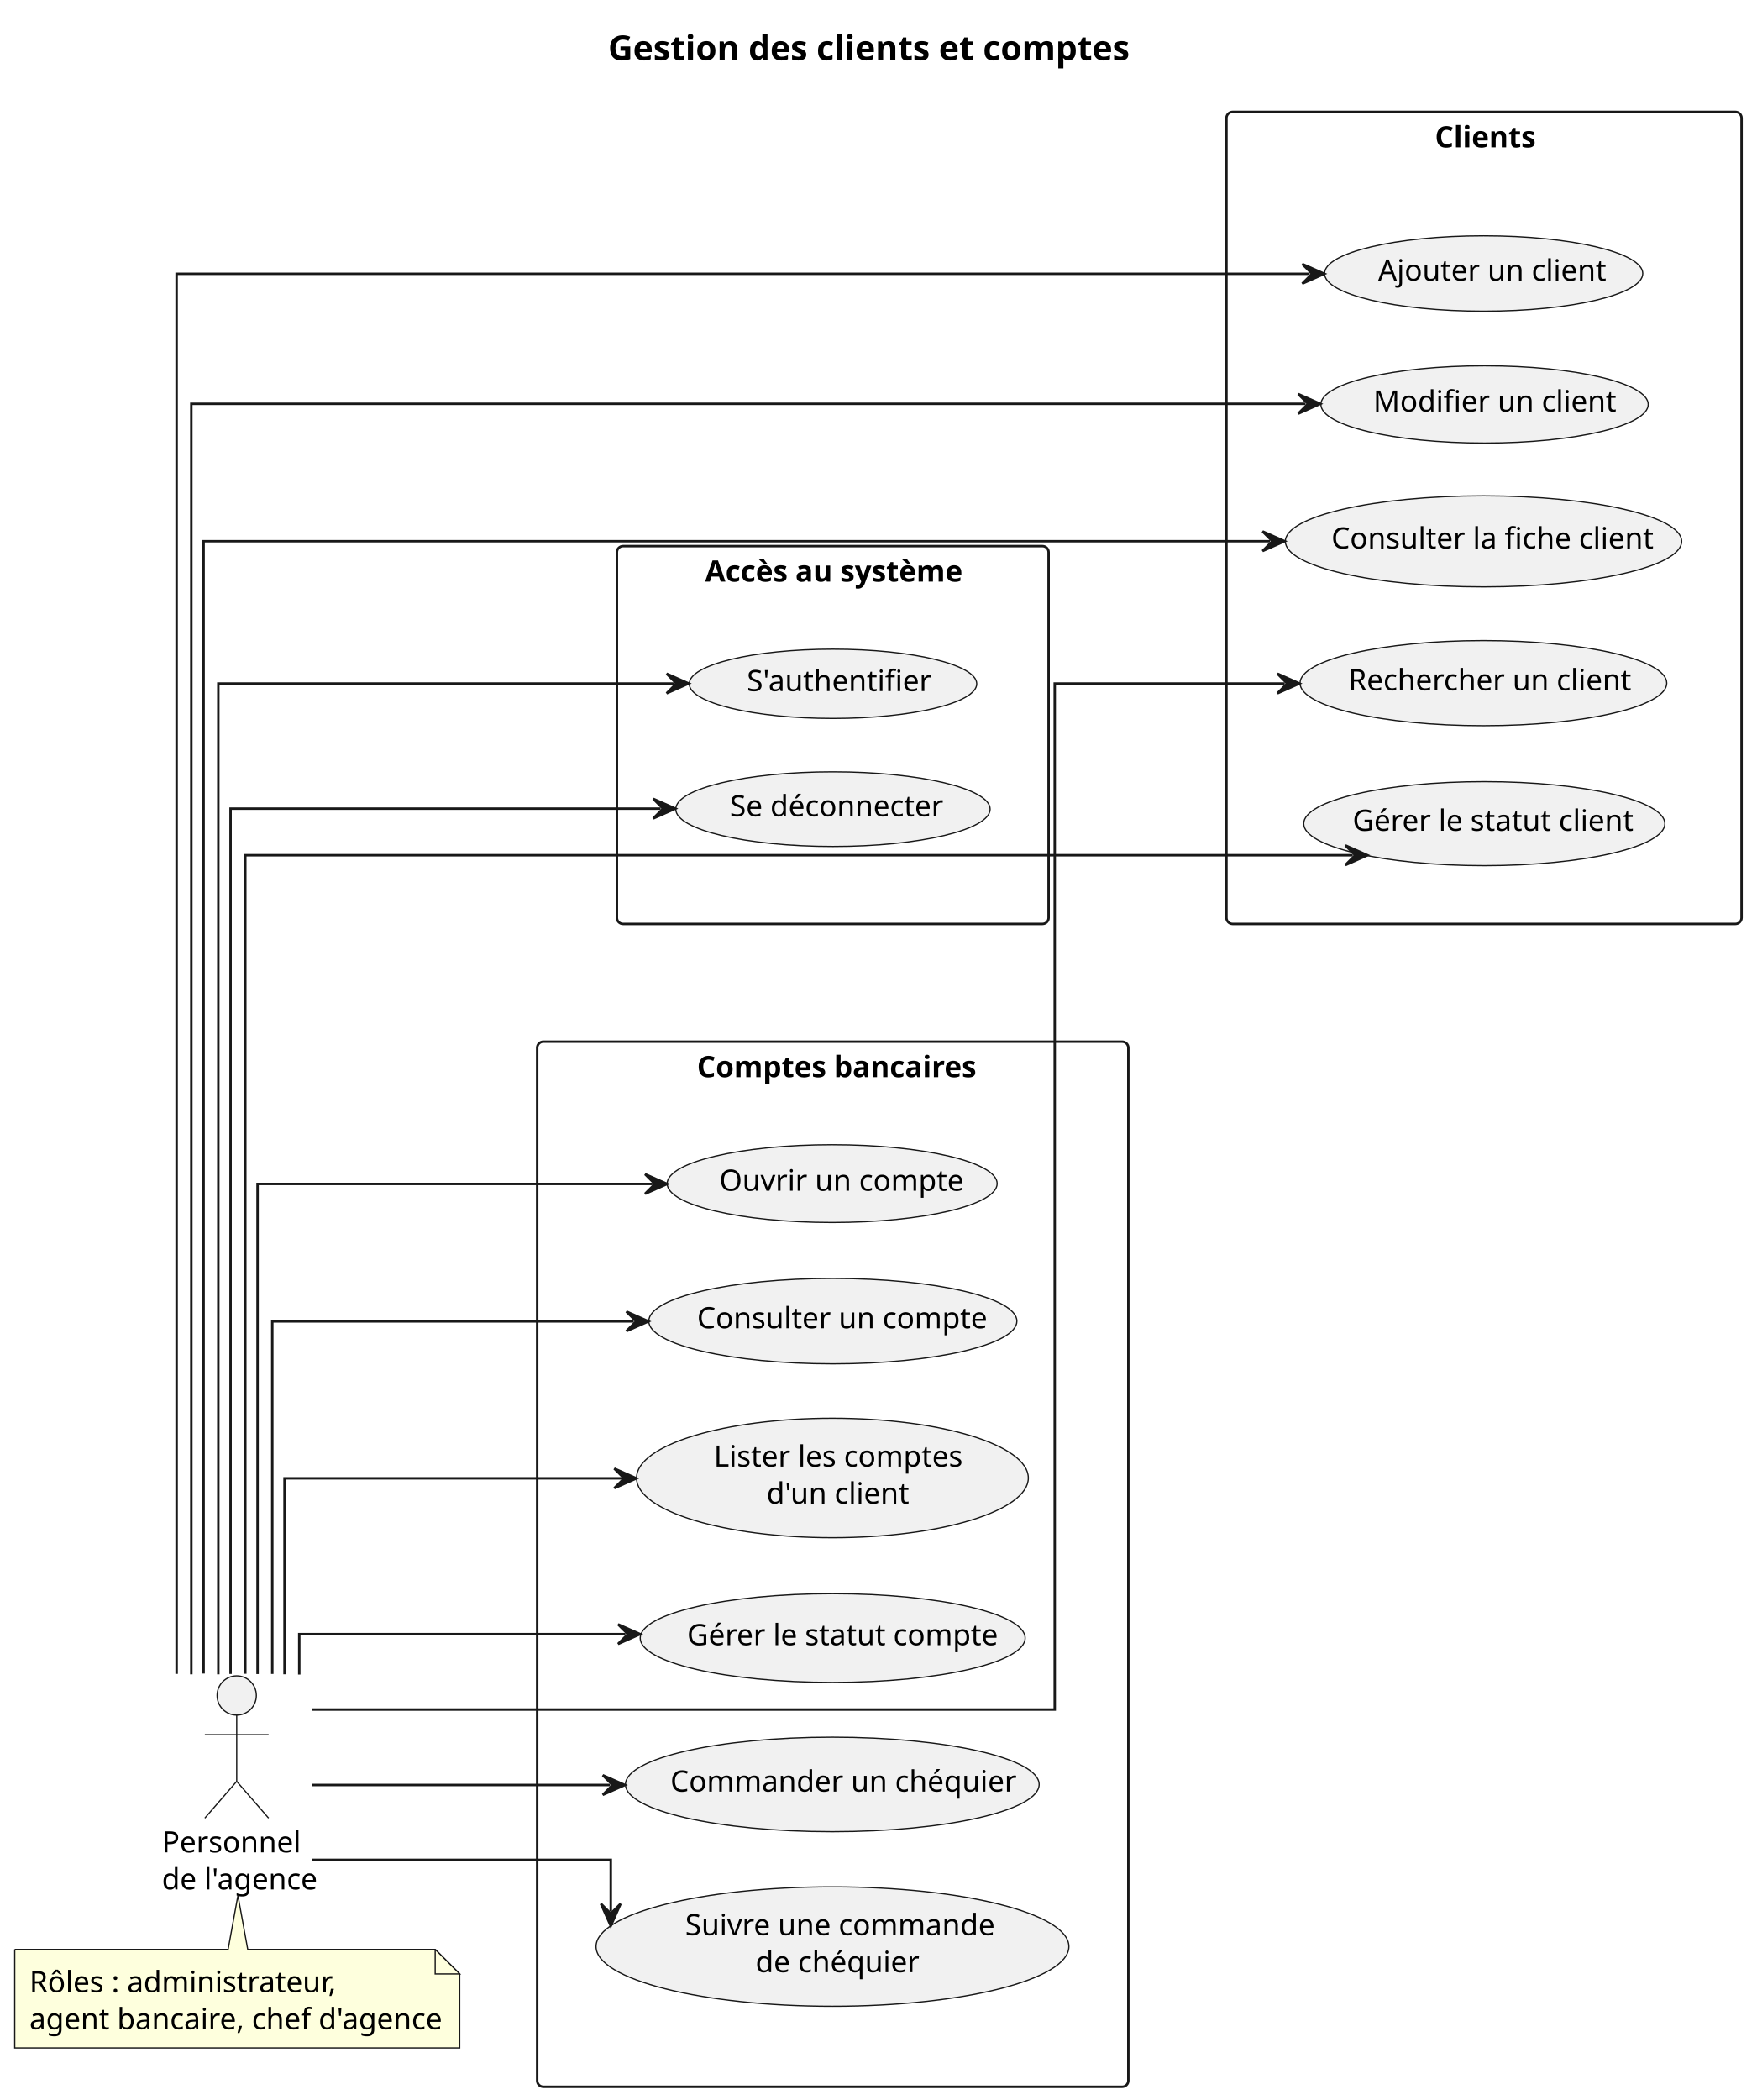
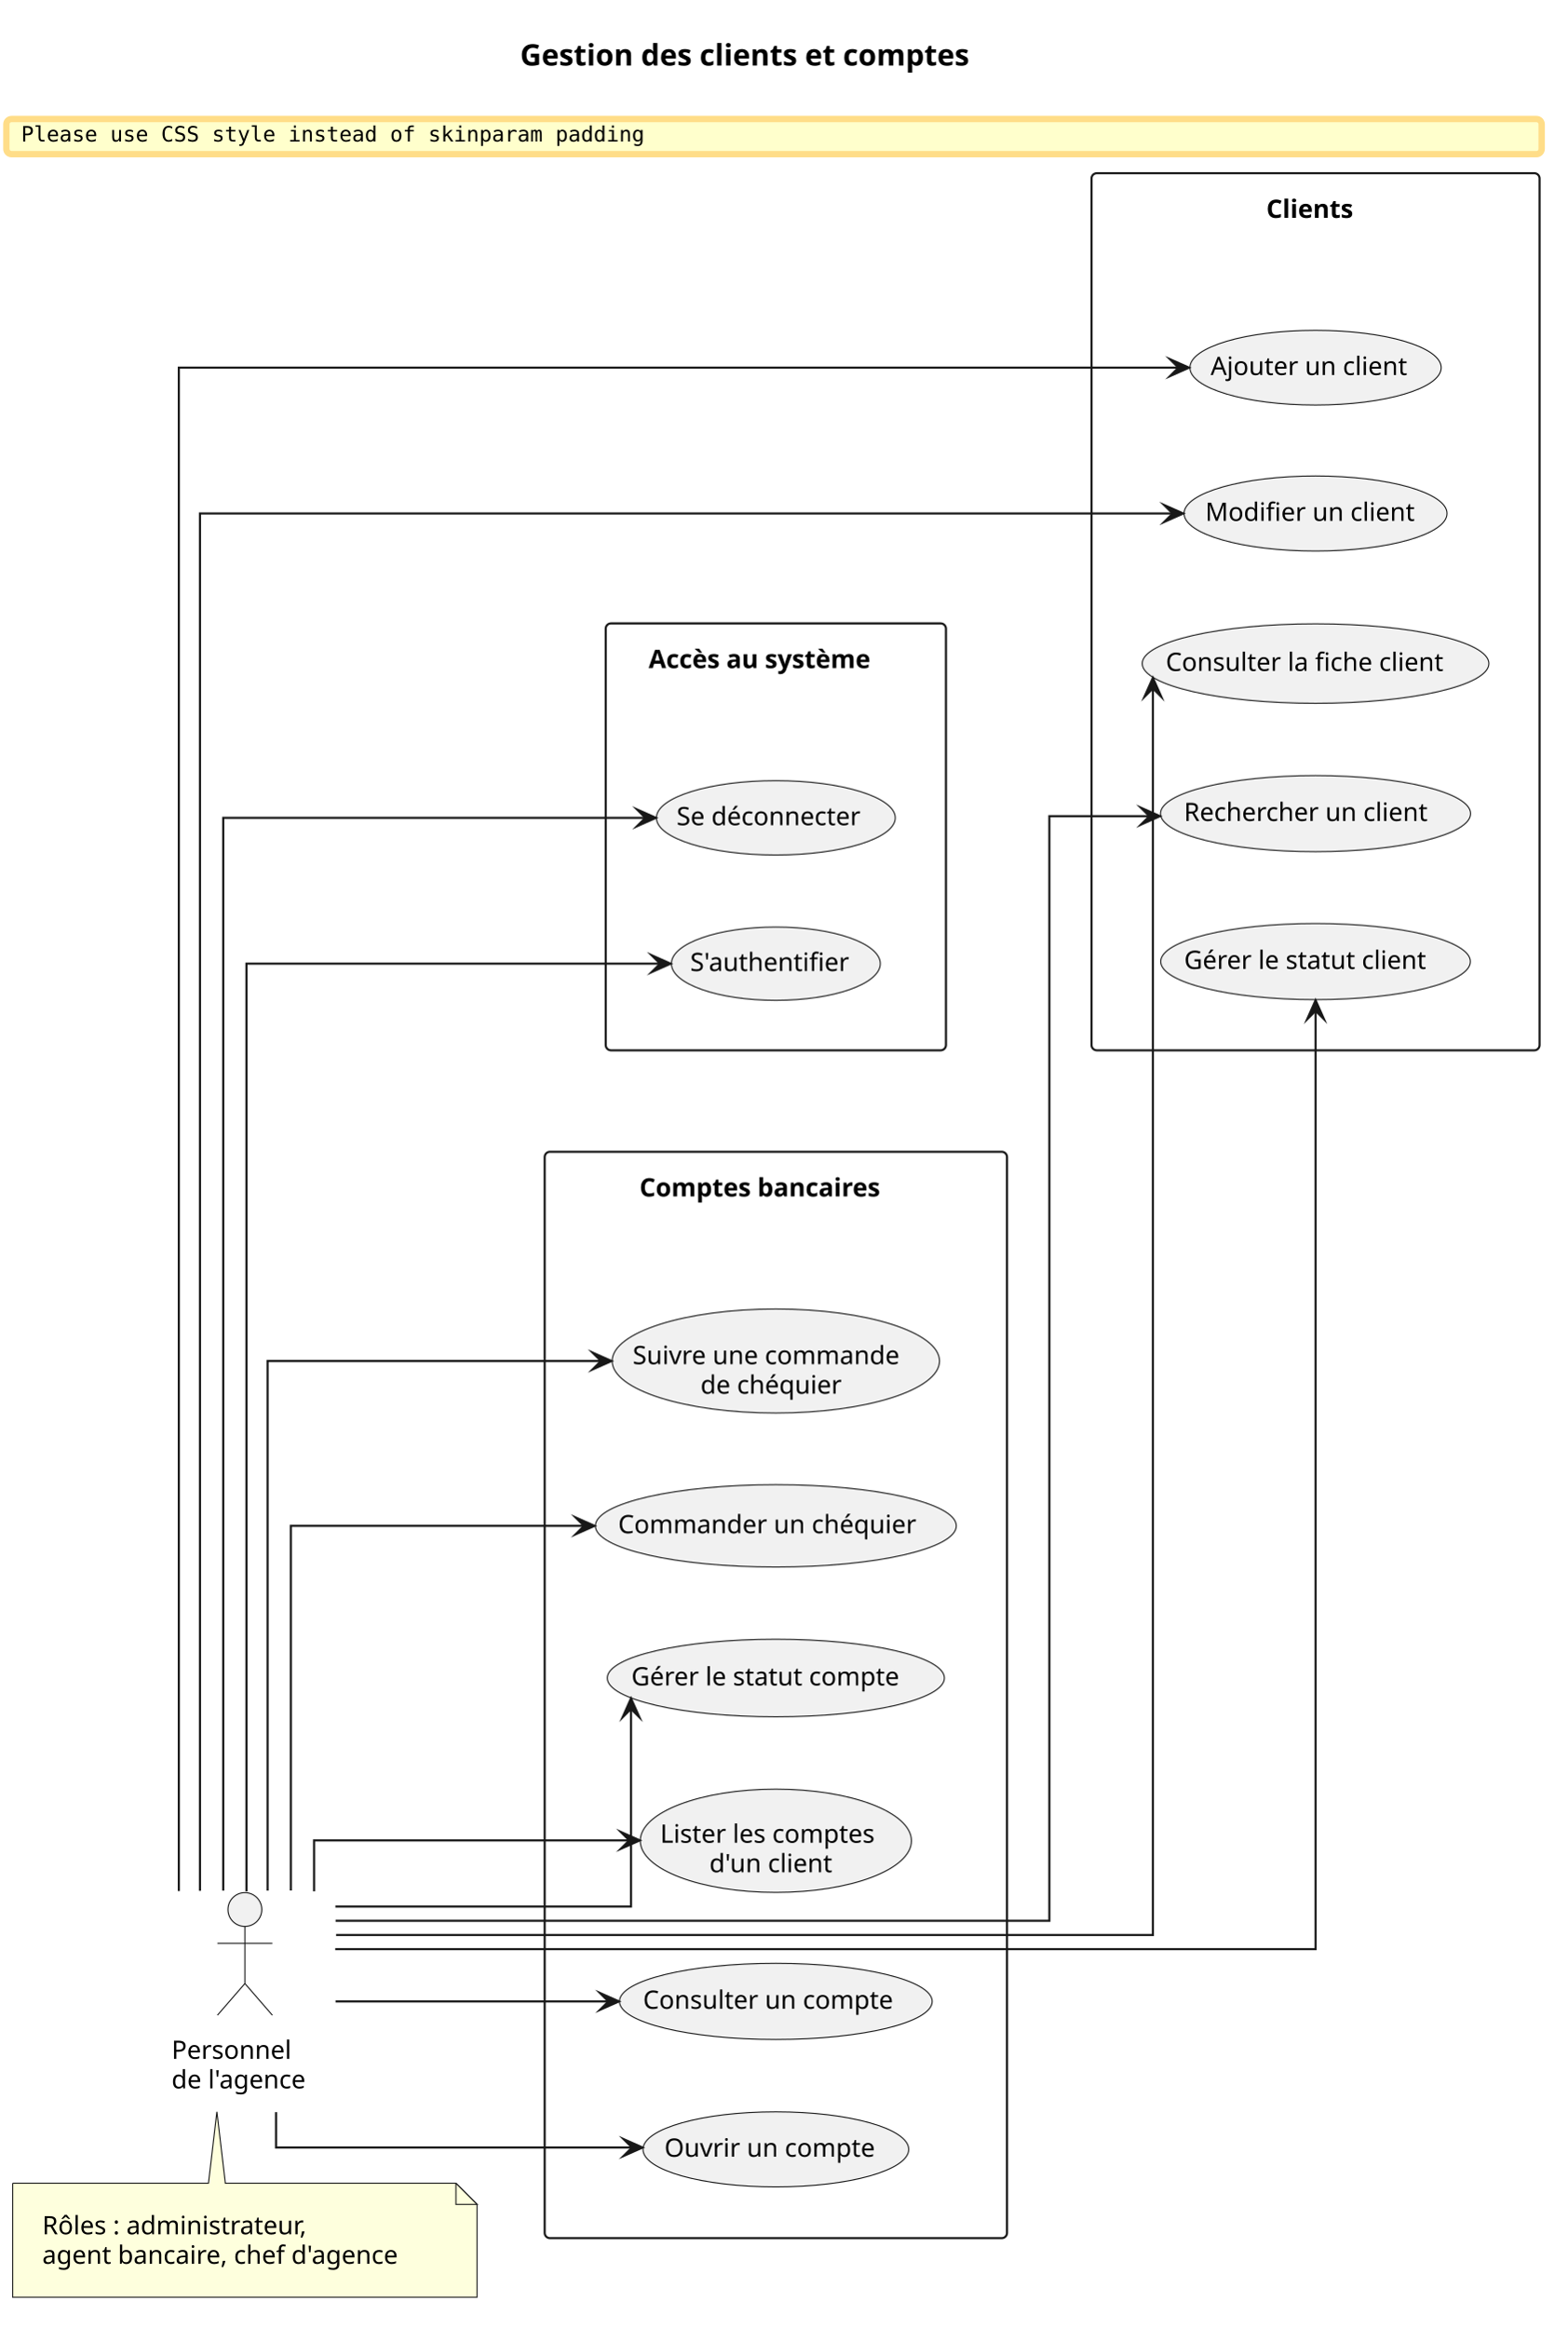
- <svg xmlns="http://www.w3.org/2000/svg" contentStyleType="text/css" height="856px" preserveAspectRatio="none" style="width:716px;height:856px;background:#FFFFFF;" version="1.1" viewBox="0 0 716 856" width="716px" zoomAndPan="magnify">
+ <svg xmlns="http://www.w3.org/2000/svg" version="1.1" data-diagram-type="DESCRIPTION" style="width:742px;height:1101px;background:#FFFFFF;" width="742px" height="1101px" viewBox="0 0 742 1101" zoomAndPan="magnify" preserveAspectRatio="none" contentStyleType="text/css">
  <defs />
  <g>
-     <text fill="#000000" font-family="sans-serif" font-size="14" font-weight="bold" lengthAdjust="spacing" textLength="206.172" x="247.914" y="24.533">Gestion des clients et comptes</text>
-     <g id="cluster_ACC">
-       <rect fill="none" height="154" rx="2.5" ry="2.5" style="stroke:#181818;stroke-width:1;" width="176" x="251.5" y="222.609" />
-       <text fill="#000000" font-family="sans-serif" font-size="12" font-weight="bold" lengthAdjust="spacing" textLength="104.068" x="287.466" y="237.066">Accès au système</text>
+     <g class="title" data-source-line="11">
+       <text x="246.135" y="30.995" fill="#000000" font-size="14" lengthAdjust="spacing" textLength="243.359" font-weight="700" font-family="sans-serif">Gestion des clients et comptes</text>
    </g>
-     <g id="cluster_CLI">
-       <rect fill="none" height="331" rx="2.5" ry="2.5" style="stroke:#181818;stroke-width:1;" width="210" x="500" y="45.609" />
-       <text fill="#000000" font-family="sans-serif" font-size="12" font-weight="bold" lengthAdjust="spacing" textLength="40.008" x="584.996" y="60.066">Clients</text>
+     <rect x="3" y="56.297" width="726.63" height="16.641" fill="#FFFFCC" style="stroke:#FFDD88;stroke-width:3;" rx="2.5" ry="2.5" />
+     <text x="10" y="66.938" fill="#000000" font-size="10" lengthAdjust="spacing" textLength="295.005" font-family="monospace">Please use CSS style instead of skinparam padding</text>
+     <g class="cluster" data-qualified-name="ACC" id="ent0005" data-source-line="21">
+       <rect x="286.66" y="294.938" width="161.03" height="202" fill="none" style="stroke:#181818;stroke-width:1;" rx="2.5" ry="2.5" />
+       <text x="306.967" y="316.076" fill="#000000" font-size="12" lengthAdjust="spacing" textLength="120.416" font-weight="700" font-family="sans-serif">Accès au système</text>
    </g>
-     <g id="cluster_CPT">
-       <rect fill="none" height="426" rx="2.5" ry="2.5" style="stroke:#181818;stroke-width:1;" width="241" x="219" y="424.609" />
-       <text fill="#000000" font-family="sans-serif" font-size="12" font-weight="bold" lengthAdjust="spacing" textLength="110.707" x="284.147" y="439.066">Comptes bancaires</text>
+     <g class="cluster" data-qualified-name="CLI" id="ent0008" data-source-line="25">
+       <rect x="516.59" y="81.938" width="212.04" height="415" fill="none" style="stroke:#181818;stroke-width:1;" rx="2.5" ry="2.5" />
+       <text x="599.313" y="103.076" fill="#000000" font-size="12" lengthAdjust="spacing" textLength="46.594" font-weight="700" font-family="sans-serif">Clients</text>
    </g>
-     <g id="elem_UC_LOGIN">
-       <ellipse cx="339.601" cy="278.73" fill="#F1F1F1" rx="58.601" ry="14.12" style="stroke:#181818;stroke-width:0.5;" />
-       <text fill="#000000" font-family="sans-serif" font-size="12" lengthAdjust="spacing" textLength="69.668" x="304.47" y="281.704">S'authentifier</text>
+     <g class="cluster" data-qualified-name="CPT" id="ent0015" data-source-line="34">
+       <rect x="257.77" y="544.938" width="218.82" height="514" fill="none" style="stroke:#181818;stroke-width:1;" rx="2.5" ry="2.5" />
+       <text x="302.633" y="566.076" fill="#000000" font-size="12" lengthAdjust="spacing" textLength="129.094" font-weight="700" font-family="sans-serif">Comptes bancaires</text>
    </g>
-     <g id="elem_UC_LOGOUT">
-       <ellipse cx="339.579" cy="329.825" fill="#F1F1F1" rx="64.079" ry="15.216" style="stroke:#181818;stroke-width:0.5;" />
-       <text fill="#000000" font-family="sans-serif" font-size="12" lengthAdjust="spacing" textLength="84.059" x="297.55" y="332.735">Se déconnecter</text>
+     <g class="entity" data-qualified-name="ACC.UC_LOGIN" id="ent0006" data-source-line="22">
+       <ellipse cx="367.18" cy="455.94" rx="49.43" ry="17.332" fill="#F1F1F1" style="stroke:#181818;stroke-width:0.5;" />
+       <text x="326.637" y="459.424" fill="#000000" font-size="12" lengthAdjust="spacing" textLength="81.088" font-family="sans-serif">S'authentifier</text>
    </g>
-     <g id="elem_UC_C_ADD">
-       <ellipse cx="604.866" cy="111.483" fill="#F1F1F1" rx="64.866" ry="15.373" style="stroke:#181818;stroke-width:0.5;" />
-       <text fill="#000000" font-family="sans-serif" font-size="12" lengthAdjust="spacing" textLength="86.051" x="561.84" y="114.393">Ajouter un client</text>
+     <g class="entity" data-qualified-name="ACC.UC_LOGOUT" id="ent0007" data-source-line="23">
+       <ellipse cx="367.179" cy="386.933" rx="56.519" ry="17.585" fill="#F1F1F1" style="stroke:#181818;stroke-width:0.5;" />
+       <text x="320.195" y="390.417" fill="#000000" font-size="12" lengthAdjust="spacing" textLength="93.967" font-family="sans-serif">Se déconnecter</text>
    </g>
-     <g id="elem_UC_C_EDIT">
-       <ellipse cx="605.227" cy="164.855" fill="#F1F1F1" rx="66.727" ry="15.745" style="stroke:#181818;stroke-width:0.5;" />
-       <text fill="#000000" font-family="sans-serif" font-size="12" lengthAdjust="spacing" textLength="90.709" x="559.873" y="167.765">Modifier un client</text>
+     <g class="entity" data-qualified-name="CLI.UC_C_ADD" id="ent0009" data-source-line="26">
+       <ellipse cx="622.611" cy="173.941" rx="59.461" ry="17.674" fill="#F1F1F1" style="stroke:#181818;stroke-width:0.5;" />
+       <text x="572.956" y="177.426" fill="#000000" font-size="12" lengthAdjust="spacing" textLength="99.311" font-family="sans-serif">Ajouter un client</text>
    </g>
-     <g id="elem_UC_C_VIEW">
-       <ellipse cx="604.795" cy="220.668" fill="#F1F1F1" rx="80.795" ry="18.559" style="stroke:#181818;stroke-width:0.5;" />
-       <text fill="#000000" font-family="sans-serif" font-size="12" lengthAdjust="spacing" textLength="124.061" x="542.764" y="223.578">Consulter la fiche client</text>
+     <g class="entity" data-qualified-name="CLI.UC_C_EDIT" id="ent0010" data-source-line="27">
+       <ellipse cx="622.61" cy="242.938" rx="62.22" ry="17.75" fill="#F1F1F1" style="stroke:#181818;stroke-width:0.5;" />
+       <text x="570.45" y="246.422" fill="#000000" font-size="12" lengthAdjust="spacing" textLength="104.32" font-family="sans-serif">Modifier un client</text>
    </g>
-     <g id="elem_UC_C_SEARCH">
-       <ellipse cx="604.752" cy="278.46" fill="#F1F1F1" rx="74.752" ry="17.35" style="stroke:#181818;stroke-width:0.5;" />
-       <text fill="#000000" font-family="sans-serif" font-size="12" lengthAdjust="spacing" textLength="110.057" x="549.724" y="281.37">Rechercher un client</text>
+     <g class="entity" data-qualified-name="CLI.UC_C_VIEW" id="ent0011" data-source-line="28">
+       <ellipse cx="622.612" cy="313.942" rx="82.022" ry="18.804" fill="#F1F1F1" style="stroke:#181818;stroke-width:0.5;" />
+       <text x="551.725" y="317.426" fill="#000000" font-size="12" lengthAdjust="spacing" textLength="141.773" font-family="sans-serif">Consulter la fiche client</text>
    </g>
-     <g id="elem_UC_C_STATUS">
-       <ellipse cx="605.117" cy="335.733" fill="#F1F1F1" rx="73.617" ry="17.123" style="stroke:#181818;stroke-width:0.5;" />
-       <text fill="#000000" font-family="sans-serif" font-size="12" lengthAdjust="spacing" textLength="107.379" x="551.427" y="338.643">Gérer le statut client</text>
+     <g class="entity" data-qualified-name="CLI.UC_C_SEARCH" id="ent0012" data-source-line="29">
+       <ellipse cx="622.609" cy="384.941" rx="73.369" ry="18.003" fill="#F1F1F1" style="stroke:#181818;stroke-width:0.5;" />
+       <text x="560.33" y="388.425" fill="#000000" font-size="12" lengthAdjust="spacing" textLength="124.559" font-family="sans-serif">Rechercher un client</text>
    </g>
-     <g id="elem_UC_A_OPEN">
-       <ellipse cx="339.262" cy="482.462" fill="#F1F1F1" rx="67.262" ry="15.852" style="stroke:#181818;stroke-width:0.5;" />
-       <text fill="#000000" font-family="sans-serif" font-size="12" lengthAdjust="spacing" textLength="92.033" x="293.245" y="485.372">Ouvrir un compte</text>
+     <g class="entity" data-qualified-name="CLI.UC_C_STATUS" id="ent0013" data-source-line="30">
+       <ellipse cx="622.609" cy="454.939" rx="73.269" ry="18.002" fill="#F1F1F1" style="stroke:#181818;stroke-width:0.5;" />
+       <text x="560.42" y="458.423" fill="#000000" font-size="12" lengthAdjust="spacing" textLength="124.377" font-family="sans-serif">Gérer le statut client</text>
    </g>
-     <g id="elem_UC_A_VIEW">
-       <ellipse cx="339.536" cy="538.517" fill="#F1F1F1" rx="75.036" ry="17.407" style="stroke:#181818;stroke-width:0.5;" />
-       <text fill="#000000" font-family="sans-serif" font-size="12" lengthAdjust="spacing" textLength="110.725" x="284.174" y="541.427">Consulter un compte</text>
+     <g class="entity" data-qualified-name="CPT.UC_A_OPEN" id="ent0016" data-source-line="35">
+       <ellipse cx="367.185" cy="1016.935" rx="62.885" ry="17.768" fill="#F1F1F1" style="stroke:#181818;stroke-width:0.5;" />
+       <text x="314.421" y="1020.419" fill="#000000" font-size="12" lengthAdjust="spacing" textLength="105.527" font-family="sans-serif">Ouvrir un compte</text>
    </g>
-     <g id="elem_UC_A_LIST">
-       <ellipse cx="339.365" cy="602.455" fill="#F1F1F1" rx="79.865" ry="24.346" style="stroke:#181818;stroke-width:0.5;" />
-       <text fill="#000000" font-family="sans-serif" font-size="12" lengthAdjust="spacing" textLength="96.703" x="291.013" y="597.818">Lister les comptes</text>
-       <text fill="#000000" font-family="sans-serif" font-size="12" lengthAdjust="spacing" textLength="53.66" x="312.535" y="612.912">d'un client</text>
+     <g class="entity" data-qualified-name="CPT.UC_A_VIEW" id="ent0017" data-source-line="36">
+       <ellipse cx="367.175" cy="946.933" rx="74.005" ry="18.016" fill="#F1F1F1" style="stroke:#181818;stroke-width:0.5;" />
+       <text x="304.319" y="950.418" fill="#000000" font-size="12" lengthAdjust="spacing" textLength="125.713" font-family="sans-serif">Consulter un compte</text>
    </g>
-     <g id="elem_UC_A_STATUS">
-       <ellipse cx="339.469" cy="667.703" fill="#F1F1F1" rx="78.469" ry="18.094" style="stroke:#181818;stroke-width:0.5;" />
-       <text fill="#000000" font-family="sans-serif" font-size="12" lengthAdjust="spacing" textLength="118.717" x="280.111" y="670.613">Gérer le statut compte</text>
+     <g class="entity" data-qualified-name="CPT.UC_A_LIST" id="ent0018" data-source-line="37">
+       <ellipse cx="367.184" cy="870.939" rx="64.174" ry="24.421" fill="#F1F1F1" style="stroke:#181818;stroke-width:0.5;" />
+       <text x="312.446" y="871.843" fill="#000000" font-size="12" lengthAdjust="spacing" textLength="109.477" font-family="sans-serif">Lister les comptes</text>
+       <text x="335.734" y="885.812" fill="#000000" font-size="12" lengthAdjust="spacing" textLength="62.9" font-family="sans-serif">d'un client</text>
    </g>
-     <g id="elem_UC_CHQ_ORDER">
-       <ellipse cx="339.32" cy="727.373" fill="#F1F1F1" rx="84.32" ry="19.264" style="stroke:#181818;stroke-width:0.5;" />
-       <text fill="#000000" font-family="sans-serif" font-size="12" lengthAdjust="spacing" textLength="132.07" x="273.285" y="730.284">Commander un chéquier</text>
+     <g class="entity" data-qualified-name="CPT.UC_A_STATUS" id="ent0019" data-source-line="38">
+       <ellipse cx="367.178" cy="793.933" rx="79.778" ry="18.355" fill="#F1F1F1" style="stroke:#181818;stroke-width:0.5;" />
+       <text x="298.802" y="797.417" fill="#000000" font-size="12" lengthAdjust="spacing" textLength="136.752" font-family="sans-serif">Gérer le statut compte</text>
    </g>
-     <g id="elem_UC_CHQ_TRACK">
-       <ellipse cx="339.384" cy="793.455" fill="#F1F1F1" rx="96.384" ry="24.346" style="stroke:#181818;stroke-width:0.5;" />
-       <text fill="#000000" font-family="sans-serif" font-size="12" lengthAdjust="spacing" textLength="120.064" x="279.351" y="788.818">Suivre une commande</text>
-       <text fill="#000000" font-family="sans-serif" font-size="12" lengthAdjust="spacing" textLength="62.713" x="308.027" y="803.912">de chéquier</text>
+     <g class="entity" data-qualified-name="CPT.UC_CHQ_ORDER" id="ent0020" data-source-line="39">
+       <ellipse cx="367.18" cy="721.94" rx="85.41" ry="19.482" fill="#F1F1F1" style="stroke:#181818;stroke-width:0.5;" />
+       <text x="292.535" y="725.424" fill="#000000" font-size="12" lengthAdjust="spacing" textLength="149.291" font-family="sans-serif">Commander un chéquier</text>
    </g>
-     <g id="elem_personnel">
-       <ellipse cx="96.504" cy="691.109" fill="#F1F1F1" rx="8" ry="8" style="stroke:#181818;stroke-width:0.5;" />
-       <path d="M96.504,699.109 L96.504,726.109 M83.504,707.109 L109.504,707.109 M96.504,726.109 L83.504,741.109 M96.504,726.109 L109.504,741.109 " fill="none" style="stroke:#181818;stroke-width:0.5;" />
-       <text fill="#000000" font-family="sans-serif" font-size="12" lengthAdjust="spacing" textLength="54.035" x="66" y="755.066">Personnel</text>
-       <text fill="#000000" font-family="sans-serif" font-size="12" lengthAdjust="spacing" textLength="61.008" x="66" y="770.16">de l'agence</text>
+     <g class="entity" data-qualified-name="CPT.UC_CHQ_TRACK" id="ent0021" data-source-line="40">
+       <ellipse cx="367.175" cy="643.937" rx="77.465" ry="24.6" fill="#F1F1F1" style="stroke:#181818;stroke-width:0.5;" />
+       <text x="299.438" y="645.434" fill="#000000" font-size="12" lengthAdjust="spacing" textLength="135.475" font-family="sans-serif">Suivre une commande</text>
+       <text x="331.538" y="659.403" fill="#000000" font-size="12" lengthAdjust="spacing" textLength="71.273" font-family="sans-serif">de chéquier</text>
    </g>
-     <g id="elem_GMN3">
-       <path d="M6,794.609 L6,834.797 A0,0 0 0 0 6,834.797 L187.412,834.797 A0,0 0 0 0 187.412,834.797 L187.412,804.609 L177.412,794.609 L101,794.609 L97,772.639 L93,794.609 L6,794.609 A0,0 0 0 0 6,794.609 " fill="#FEFFDD" style="stroke:#181818;stroke-width:0.5;" />
-       <path d="M177.412,794.609 L177.412,804.609 L187.412,804.609 L177.412,794.609 " fill="#FEFFDD" style="stroke:#181818;stroke-width:0.5;" />
-       <text fill="#000000" font-family="sans-serif" font-size="12" lengthAdjust="spacing" textLength="120.047" x="12" y="812.066">Rôles : administrateur,</text>
-       <text fill="#000000" font-family="sans-serif" font-size="12" lengthAdjust="spacing" textLength="160.412" x="12" y="827.16">agent bancaire, chef d'agence</text>
+     <g class="entity" data-qualified-name="personnel" id="ent0001" data-source-line="13">
+       <ellipse cx="115.883" cy="903.467" rx="8" ry="8" fill="#F1F1F1" style="stroke:#181818;stroke-width:0.5;" />
+       <path d="M115.883,911.467 L115.883,938.467 M102.883,919.467 L128.883,919.467 M115.883,938.467 L102.883,953.467 M115.883,938.467 L128.883,953.467" style="stroke:#181818;stroke-width:0.5;" fill="none" />
+       <text x="81.19" y="974.106" fill="#000000" font-size="12" lengthAdjust="spacing" textLength="59.074" font-family="sans-serif">Personnel</text>
+       <text x="81.19" y="988.075" fill="#000000" font-size="12" lengthAdjust="spacing" textLength="69.387" font-family="sans-serif">de l'agence</text>
    </g>
-     <g id="link_personnel_UC_LOGIN">
-       <path d="M89,682.499 C89,568.639 89,278.609 89,278.609 C89,278.609 200.73,278.609 274.77,278.609 " fill="none" id="personnel-to-UC_LOGIN" style="stroke:#181818;stroke-width:1;" />
-       <polygon fill="#181818" points="280.77,278.609,271.77,274.609,275.77,278.609,271.77,282.609,280.77,278.609" style="stroke:#181818;stroke-width:1;" />
+     <g class="entity" data-qualified-name="GMN2" id="ent0003" data-source-line="15">
+       <path d="M6,1032.967 L6,1086.905 A0,0 0 0 0 6,1086.905 L225.766,1086.905 A0,0 0 0 0 225.766,1086.905 L225.766,1042.967 L215.766,1032.967 L106.63,1032.967 L102.63,999.138 L98.63,1032.967 L6,1032.967 A0,0 0 0 0 6,1032.967" style="stroke:#181818;stroke-width:0.5;" fill="#FEFFDD" />
+       <path d="M215.766,1032.967 L215.766,1042.967 L225.766,1042.967 L215.766,1032.967" style="stroke:#181818;stroke-width:0.5;" fill="#FEFFDD" />
+       <text x="20" y="1057.106" fill="#000000" font-size="12" lengthAdjust="spacing" textLength="136.94" font-family="sans-serif">Rôles : administrateur,</text>
+       <text x="20" y="1071.075" fill="#000000" font-size="12" lengthAdjust="spacing" textLength="182.766" font-family="sans-serif">agent bancaire, chef d'agence</text>
    </g>
-     <g id="link_personnel_UC_LOGOUT">
-       <path d="M94,682.339 C94,578.029 94,329.609 94,329.609 C94,329.609 196.58,329.609 269.32,329.609 " fill="none" id="personnel-to-UC_LOGOUT" style="stroke:#181818;stroke-width:1;" />
-       <polygon fill="#181818" points="275.32,329.609,266.32,325.609,270.32,329.609,266.32,333.609,275.32,329.609" style="stroke:#181818;stroke-width:1;" />
+     <g class="link" data-entity-1="ent0001" data-entity-2="ent0006" id="lnk23" data-source-line="45" data-link-type="dependency">
+       <path d="M116.63,894.857 C116.63,768.487 116.63,455.938 116.63,455.938 C116.63,455.938 239.31,455.938 312.38,455.938" style="stroke:#181818;stroke-width:1;" fill="none" id="personnel-to-UC_LOGIN" />
+       <polygon points="317.38,455.938,308.38,451.938,312.38,455.938,308.38,459.938,317.38,455.938" fill="#181818" style="stroke:#181818;stroke-width:1;stroke-linejoin:miter;stroke-miterlimit:10;" />
    </g>
-     <g id="link_personnel_UC_C_ADD">
-       <path d="M72,682.309 C72,540.059 72,111.609 72,111.609 C72,111.609 391.72,111.609 533.91,111.609 " fill="none" id="personnel-to-UC_C_ADD" style="stroke:#181818;stroke-width:1;" />
-       <polygon fill="#181818" points="539.91,111.609,530.91,107.609,534.91,111.609,530.91,115.609,539.91,111.609" style="stroke:#181818;stroke-width:1;" />
+     <g class="link" data-entity-1="ent0001" data-entity-2="ent0007" id="lnk24" data-source-line="46" data-link-type="dependency">
+       <path d="M105.63,894.508 C105.63,755.298 105.63,386.938 105.63,386.938 C105.63,386.938 228.5,386.938 305.42,386.938" style="stroke:#181818;stroke-width:1;" fill="none" id="personnel-to-UC_LOGOUT" />
+       <polygon points="310.42,386.938,301.42,382.938,305.42,386.938,301.42,390.938,310.42,386.938" fill="#181818" style="stroke:#181818;stroke-width:1;stroke-linejoin:miter;stroke-miterlimit:10;" />
    </g>
-     <g id="link_personnel_UC_C_EDIT">
-       <path d="M78,682.489 C78,548.889 78,164.609 78,164.609 C78,164.609 390.45,164.609 532.26,164.609 " fill="none" id="personnel-to-UC_C_EDIT" style="stroke:#181818;stroke-width:1;" />
-       <polygon fill="#181818" points="538.26,164.609,529.26,160.609,533.26,164.609,529.26,168.609,538.26,164.609" style="stroke:#181818;stroke-width:1;" />
+     <g class="link" data-entity-1="ent0001" data-entity-2="ent0009" id="lnk25" data-source-line="47" data-link-type="dependency">
+       <path d="M84.63,894.717 C84.63,721.067 84.63,173.938 84.63,173.938 C84.63,173.938 417.49,173.938 557.72,173.938" style="stroke:#181818;stroke-width:1;" fill="none" id="personnel-to-UC_C_ADD" />
+       <polygon points="562.72,173.938,553.72,169.938,557.72,173.938,553.72,177.938,562.72,173.938" fill="#181818" style="stroke:#181818;stroke-width:1;stroke-linejoin:miter;stroke-miterlimit:10;" />
    </g>
-     <g id="link_personnel_UC_C_VIEW">
-       <path d="M83,682.169 C83,557.729 83,220.609 83,220.609 C83,220.609 371.01,220.609 517.72,220.609 " fill="none" id="personnel-to-UC_C_VIEW" style="stroke:#181818;stroke-width:1;" />
-       <polygon fill="#181818" points="523.72,220.609,514.72,216.609,518.72,220.609,514.72,224.609,523.72,220.609" style="stroke:#181818;stroke-width:1;" />
+     <g class="link" data-entity-1="ent0001" data-entity-2="ent0010" id="lnk26" data-source-line="48" data-link-type="dependency">
+       <path d="M94.63,894.597 C94.63,731.447 94.63,242.938 94.63,242.938 C94.63,242.938 415.11,242.938 554.97,242.938" style="stroke:#181818;stroke-width:1;" fill="none" id="personnel-to-UC_C_EDIT" />
+       <polygon points="559.97,242.938,550.97,238.938,554.97,242.938,550.97,246.938,559.97,242.938" fill="#181818" style="stroke:#181818;stroke-width:1;stroke-linejoin:miter;stroke-miterlimit:10;" />
    </g>
-     <g id="link_personnel_UC_C_SEARCH">
-       <path d="M127.28,696.859 C209.84,696.859 430,696.859 430,696.859 C430,696.859 430,278.609 430,278.609 C430,278.609 476.34,278.609 523.77,278.609 " fill="none" id="personnel-to-UC_C_SEARCH" style="stroke:#181818;stroke-width:1;" />
-       <polygon fill="#181818" points="529.77,278.609,520.77,274.609,524.77,278.609,520.77,282.609,529.77,278.609" style="stroke:#181818;stroke-width:1;" />
+     <g class="link" data-entity-1="ent0001" data-entity-2="ent0011" id="lnk27" data-source-line="49" data-link-type="dependency">
+       <path d="M159.06,915.497 C268.03,915.497 545.63,915.497 545.63,915.497 C545.63,915.497 545.63,391.788 545.63,325.697" style="stroke:#181818;stroke-width:1;" fill="none" id="personnel-to-UC_C_VIEW" />
+       <polygon points="545.63,320.697,541.63,329.697,545.63,325.697,549.63,329.697,545.63,320.697" fill="#181818" style="stroke:#181818;stroke-width:1;stroke-linejoin:miter;stroke-miterlimit:10;" />
    </g>
-     <g id="link_personnel_UC_C_STATUS">
-       <path d="M100,682.269 C100,581.669 100,348.609 100,348.609 C100,348.609 425.78,348.609 551.49,348.609 " fill="none" id="personnel-to-UC_C_STATUS" style="stroke:#181818;stroke-width:1;" />
-       <polygon fill="#181818" points="557.49,348.609,548.49,344.609,552.49,348.609,548.49,352.609,557.49,348.609" style="stroke:#181818;stroke-width:1;" />
+     <g class="link" data-entity-1="ent0001" data-entity-2="ent0012" id="lnk28" data-source-line="50" data-link-type="dependency">
+       <path d="M158.82,908.788 C258.39,908.788 496.63,908.788 496.63,908.788 C496.63,908.788 496.63,386.147 496.63,386.147 C496.63,386.147 516.39,386.147 543.96,386.147" style="stroke:#181818;stroke-width:1;" fill="none" id="personnel-to-UC_C_SEARCH" />
+       <polygon points="548.96,386.147,539.96,382.147,543.96,386.147,539.96,390.147,548.96,386.147" fill="#181818" style="stroke:#181818;stroke-width:1;stroke-linejoin:miter;stroke-miterlimit:10;" />
    </g>
-     <g id="link_personnel_UC_A_OPEN">
-       <path d="M105,682.389 C105,611.599 105,482.609 105,482.609 C105,482.609 196.71,482.609 265.99,482.609 " fill="none" id="personnel-to-UC_A_OPEN" style="stroke:#181818;stroke-width:1;" />
-       <polygon fill="#181818" points="271.99,482.609,262.99,478.609,266.99,482.609,262.99,486.609,271.99,482.609" style="stroke:#181818;stroke-width:1;" />
+     <g class="link" data-entity-1="ent0001" data-entity-2="ent0013" id="lnk29" data-source-line="51" data-link-type="dependency">
+       <path d="M158.65,922.207 C280.82,922.207 622.63,922.207 622.63,922.207 C622.63,922.207 622.63,564.648 622.63,478.257" style="stroke:#181818;stroke-width:1;" fill="none" id="personnel-to-UC_C_STATUS" />
+       <polygon points="622.63,473.257,618.63,482.257,622.63,478.257,626.63,482.257,622.63,473.257" fill="#181818" style="stroke:#181818;stroke-width:1;stroke-linejoin:miter;stroke-miterlimit:10;" />
    </g>
-     <g id="link_personnel_UC_A_VIEW">
-       <path d="M111,682.339 C111,626.429 111,538.609 111,538.609 C111,538.609 191.77,538.609 258.36,538.609 " fill="none" id="personnel-to-UC_A_VIEW" style="stroke:#181818;stroke-width:1;" />
-       <polygon fill="#181818" points="264.36,538.609,255.36,534.609,259.36,538.609,255.36,542.609,264.36,538.609" style="stroke:#181818;stroke-width:1;" />
+     <g class="link" data-entity-1="ent0001" data-entity-2="ent0016" id="lnk30" data-source-line="52" data-link-type="dependency">
+       <path d="M130.63,999.337 C130.63,1008.977 130.63,1016.067 130.63,1016.067 C130.63,1016.067 229.02,1016.067 299.1,1016.067" style="stroke:#181818;stroke-width:1;" fill="none" id="personnel-to-UC_A_OPEN" />
+       <polygon points="304.1,1016.067,295.1,1012.067,299.1,1016.067,295.1,1020.067,304.1,1016.067" fill="#181818" style="stroke:#181818;stroke-width:1;stroke-linejoin:miter;stroke-miterlimit:10;" />
    </g>
-     <g id="link_personnel_UC_A_LIST">
-       <path d="M116,682.479 C116,646.679 116,602.609 116,602.609 C116,602.609 189.31,602.609 253.44,602.609 " fill="none" id="personnel-to-UC_A_LIST" style="stroke:#181818;stroke-width:1;" />
-       <polygon fill="#181818" points="259.44,602.609,250.44,598.609,254.44,602.609,250.44,606.609,259.44,602.609" style="stroke:#181818;stroke-width:1;" />
+     <g class="link" data-entity-1="ent0001" data-entity-2="ent0017" id="lnk31" data-source-line="53" data-link-type="dependency">
+       <path d="M158.8,946.938 C195.52,946.938 244.23,946.938 287.92,946.938" style="stroke:#181818;stroke-width:1;" fill="none" id="personnel-to-UC_A_VIEW" />
+       <polygon points="292.92,946.938,283.92,942.938,287.92,946.938,283.92,950.938,292.92,946.938" fill="#181818" style="stroke:#181818;stroke-width:1;stroke-linejoin:miter;stroke-miterlimit:10;" />
    </g>
-     <g id="link_personnel_UC_A_STATUS">
-       <path d="M122,682.589 C122,673.209 122,666.109 122,666.109 C122,666.109 192.68,666.109 254.98,666.109 " fill="none" id="personnel-to-UC_A_STATUS" style="stroke:#181818;stroke-width:1;" />
-       <polygon fill="#181818" points="260.98,666.109,251.98,662.109,255.98,666.109,251.98,670.109,260.98,666.109" style="stroke:#181818;stroke-width:1;" />
+     <g class="link" data-entity-1="ent0001" data-entity-2="ent0018" id="lnk32" data-source-line="54" data-link-type="dependency">
+       <path d="M148.63,894.847 C148.63,881.457 148.63,870.747 148.63,870.747 C148.63,870.747 233.32,870.747 297.79,870.747" style="stroke:#181818;stroke-width:1;" fill="none" id="personnel-to-UC_A_LIST" />
+       <polygon points="302.79,870.747,293.79,866.747,297.79,870.747,293.79,874.747,302.79,870.747" fill="#181818" style="stroke:#181818;stroke-width:1;stroke-linejoin:miter;stroke-miterlimit:10;" />
    </g>
-     <g id="link_personnel_UC_CHQ_ORDER">
-       <path d="M127.28,727.609 C159.2,727.609 204.55,727.609 248.74,727.609 " fill="none" id="personnel-to-UC_CHQ_ORDER" style="stroke:#181818;stroke-width:1;" />
-       <polygon fill="#181818" points="254.74,727.609,245.74,723.609,249.74,727.609,245.74,731.609,254.74,727.609" style="stroke:#181818;stroke-width:1;" />
+     <g class="link" data-entity-1="ent0001" data-entity-2="ent0019" id="lnk33" data-source-line="55" data-link-type="dependency">
+       <path d="M158.73,902.067 C212.74,902.067 298.63,902.067 298.63,902.067 C298.63,902.067 298.63,834.997 298.63,808.538" style="stroke:#181818;stroke-width:1;" fill="none" id="personnel-to-UC_A_STATUS" />
+       <polygon points="298.63,803.538,294.63,812.538,298.63,808.538,302.63,812.538,298.63,803.538" fill="#181818" style="stroke:#181818;stroke-width:1;stroke-linejoin:miter;stroke-miterlimit:10;" />
    </g>
-     <g id="link_personnel_UC_CHQ_TRACK">
-       <path d="M127.36,758.109 C171.92,758.109 249,758.109 249,758.109 C249,758.109 249,768.509 249,779.019 " fill="none" id="personnel-to-UC_CHQ_TRACK" style="stroke:#181818;stroke-width:1;" />
-       <polygon fill="#181818" points="249,785.019,253,776.019,249,780.019,245,776.019,249,785.019" style="stroke:#181818;stroke-width:1;" />
+     <g class="link" data-entity-1="ent0001" data-entity-2="ent0020" id="lnk34" data-source-line="56" data-link-type="dependency">
+       <path d="M137.63,894.467 C137.63,827.987 137.63,721.938 137.63,721.938 C137.63,721.938 211.18,721.938 276.38,721.938" style="stroke:#181818;stroke-width:1;" fill="none" id="personnel-to-UC_CHQ_ORDER" />
+       <polygon points="281.38,721.938,272.38,717.938,276.38,721.938,272.38,725.938,281.38,721.938" fill="#181818" style="stroke:#181818;stroke-width:1;stroke-linejoin:miter;stroke-miterlimit:10;" />
+     </g>
+     <g class="link" data-entity-1="ent0001" data-entity-2="ent0021" id="lnk35" data-source-line="57" data-link-type="dependency">
+       <path d="M126.63,894.508 C126.63,807.778 126.63,643.938 126.63,643.938 C126.63,643.938 214.13,643.938 284.41,643.938" style="stroke:#181818;stroke-width:1;" fill="none" id="personnel-to-UC_CHQ_TRACK" />
+       <polygon points="289.41,643.938,280.41,639.938,284.41,643.938,280.41,647.938,289.41,643.938" fill="#181818" style="stroke:#181818;stroke-width:1;stroke-linejoin:miter;stroke-miterlimit:10;" />
    </g>
  </g>
</svg>
